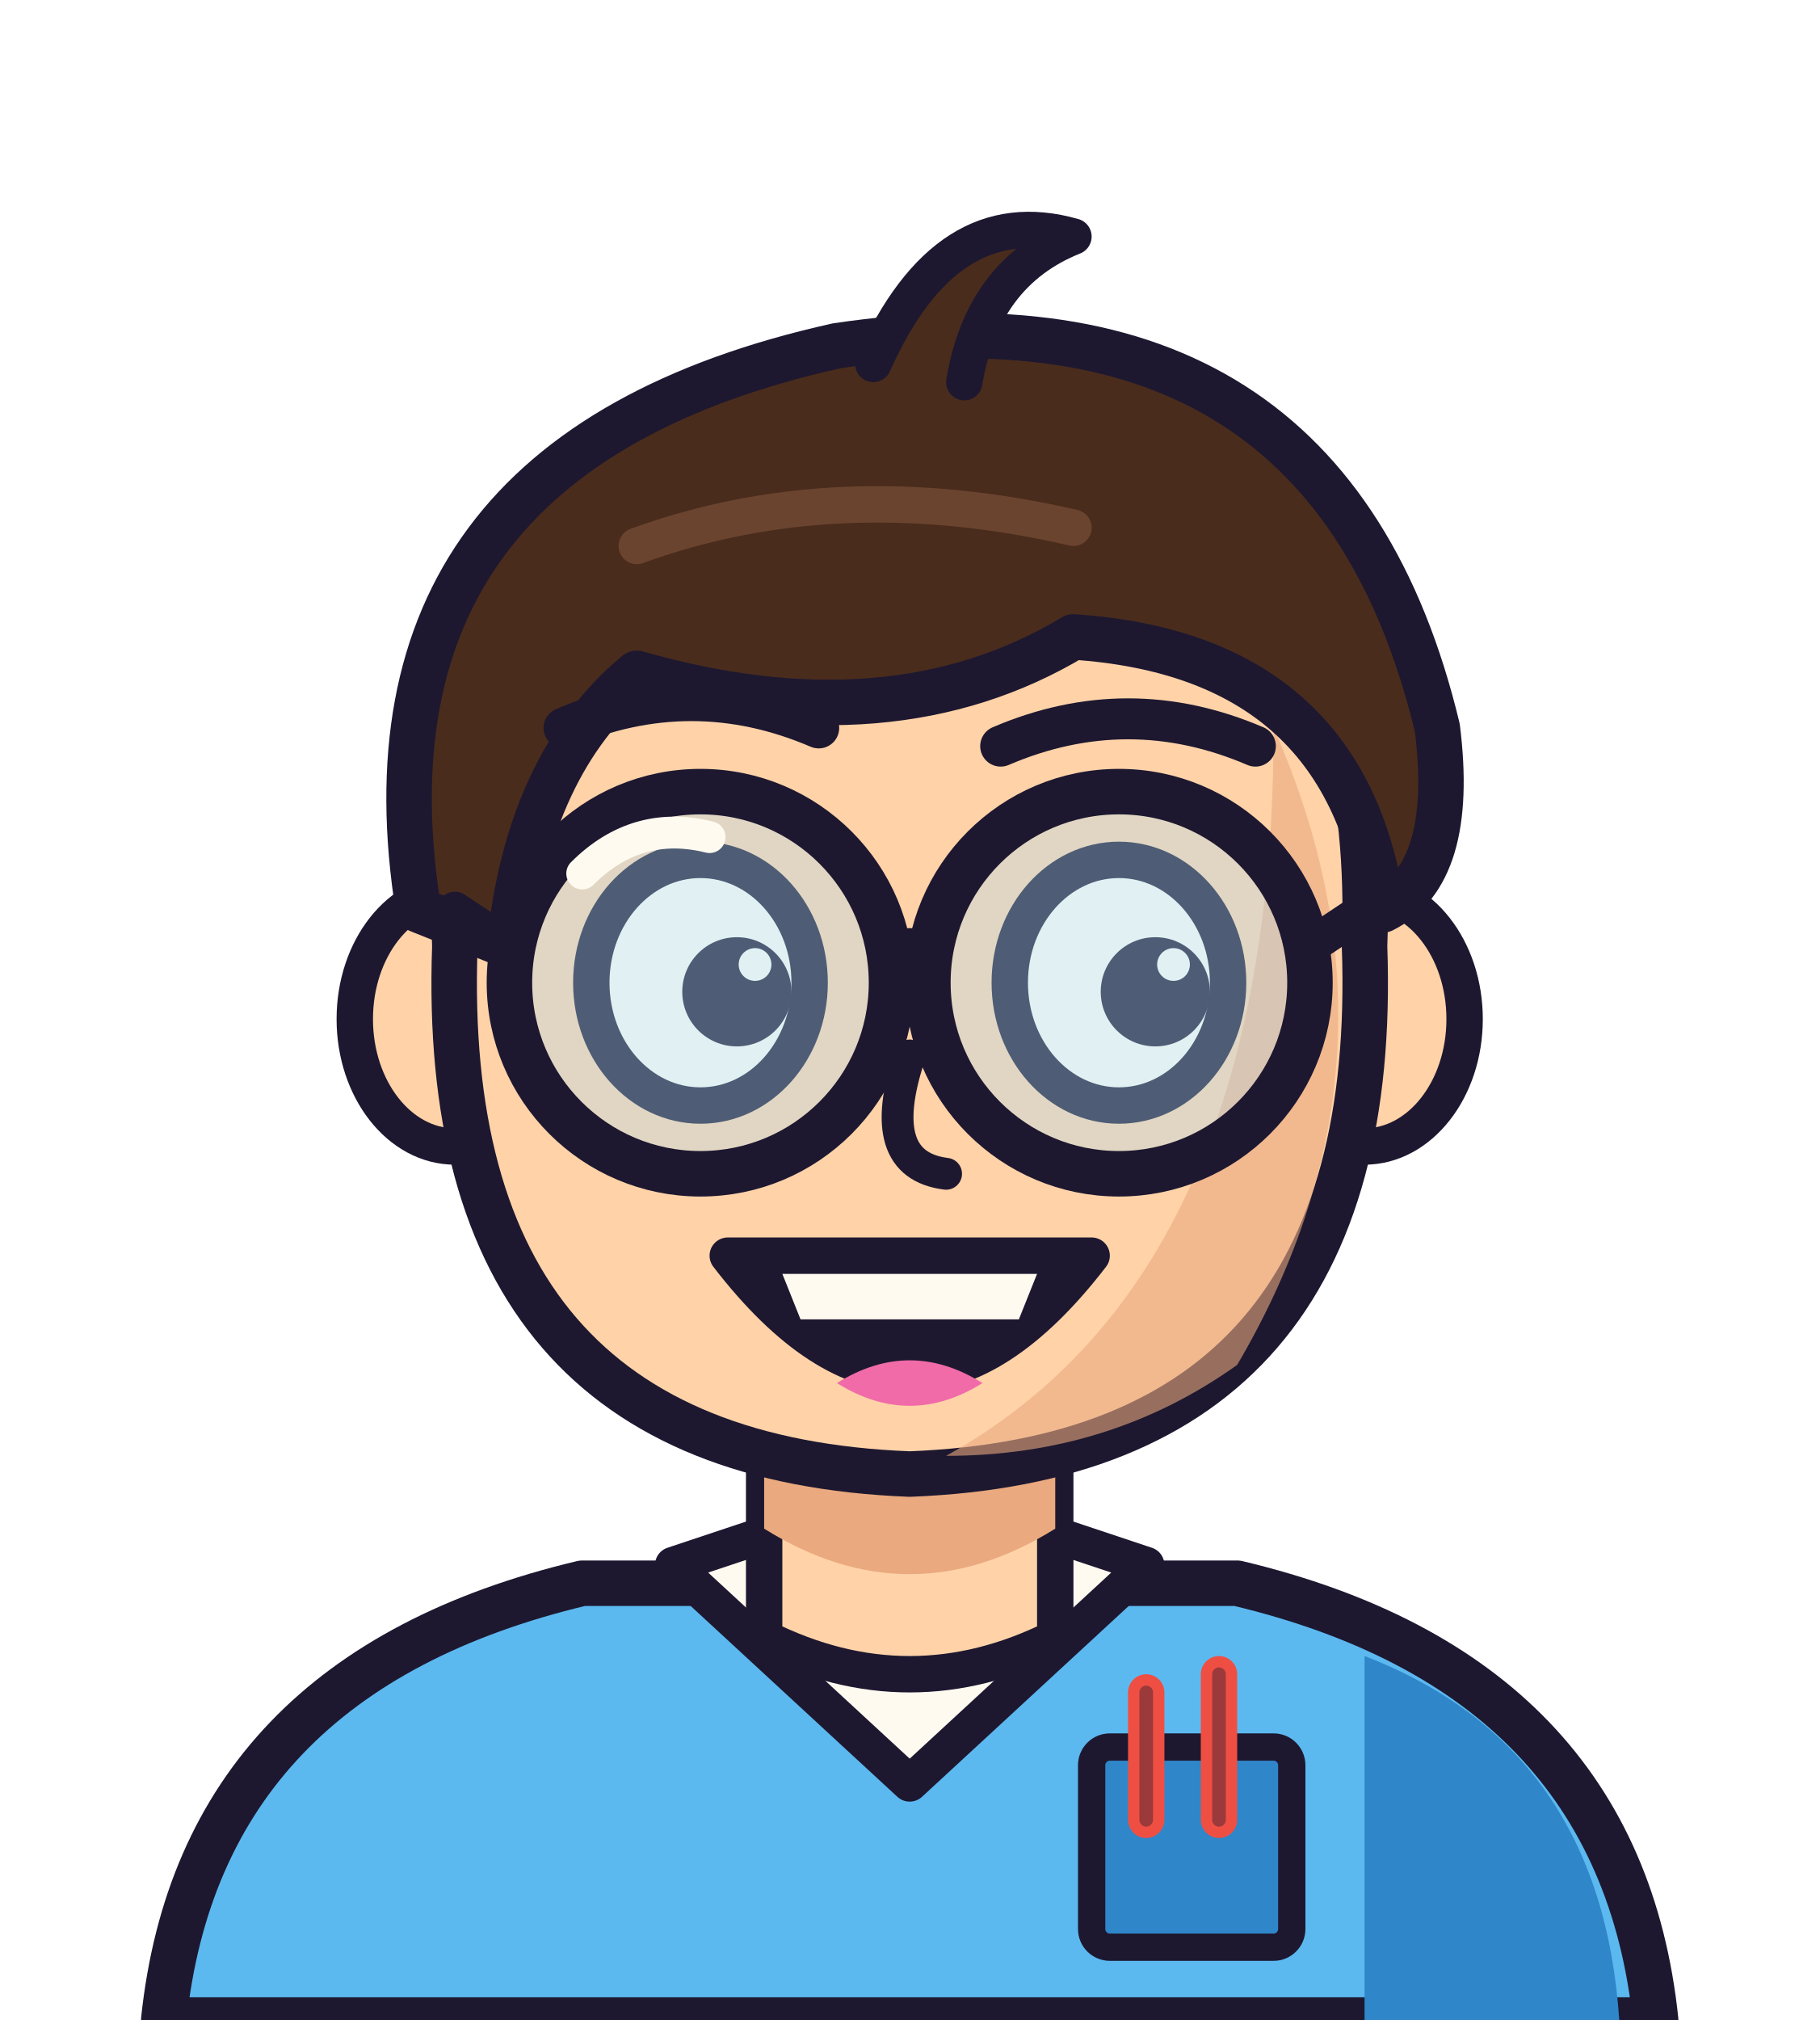
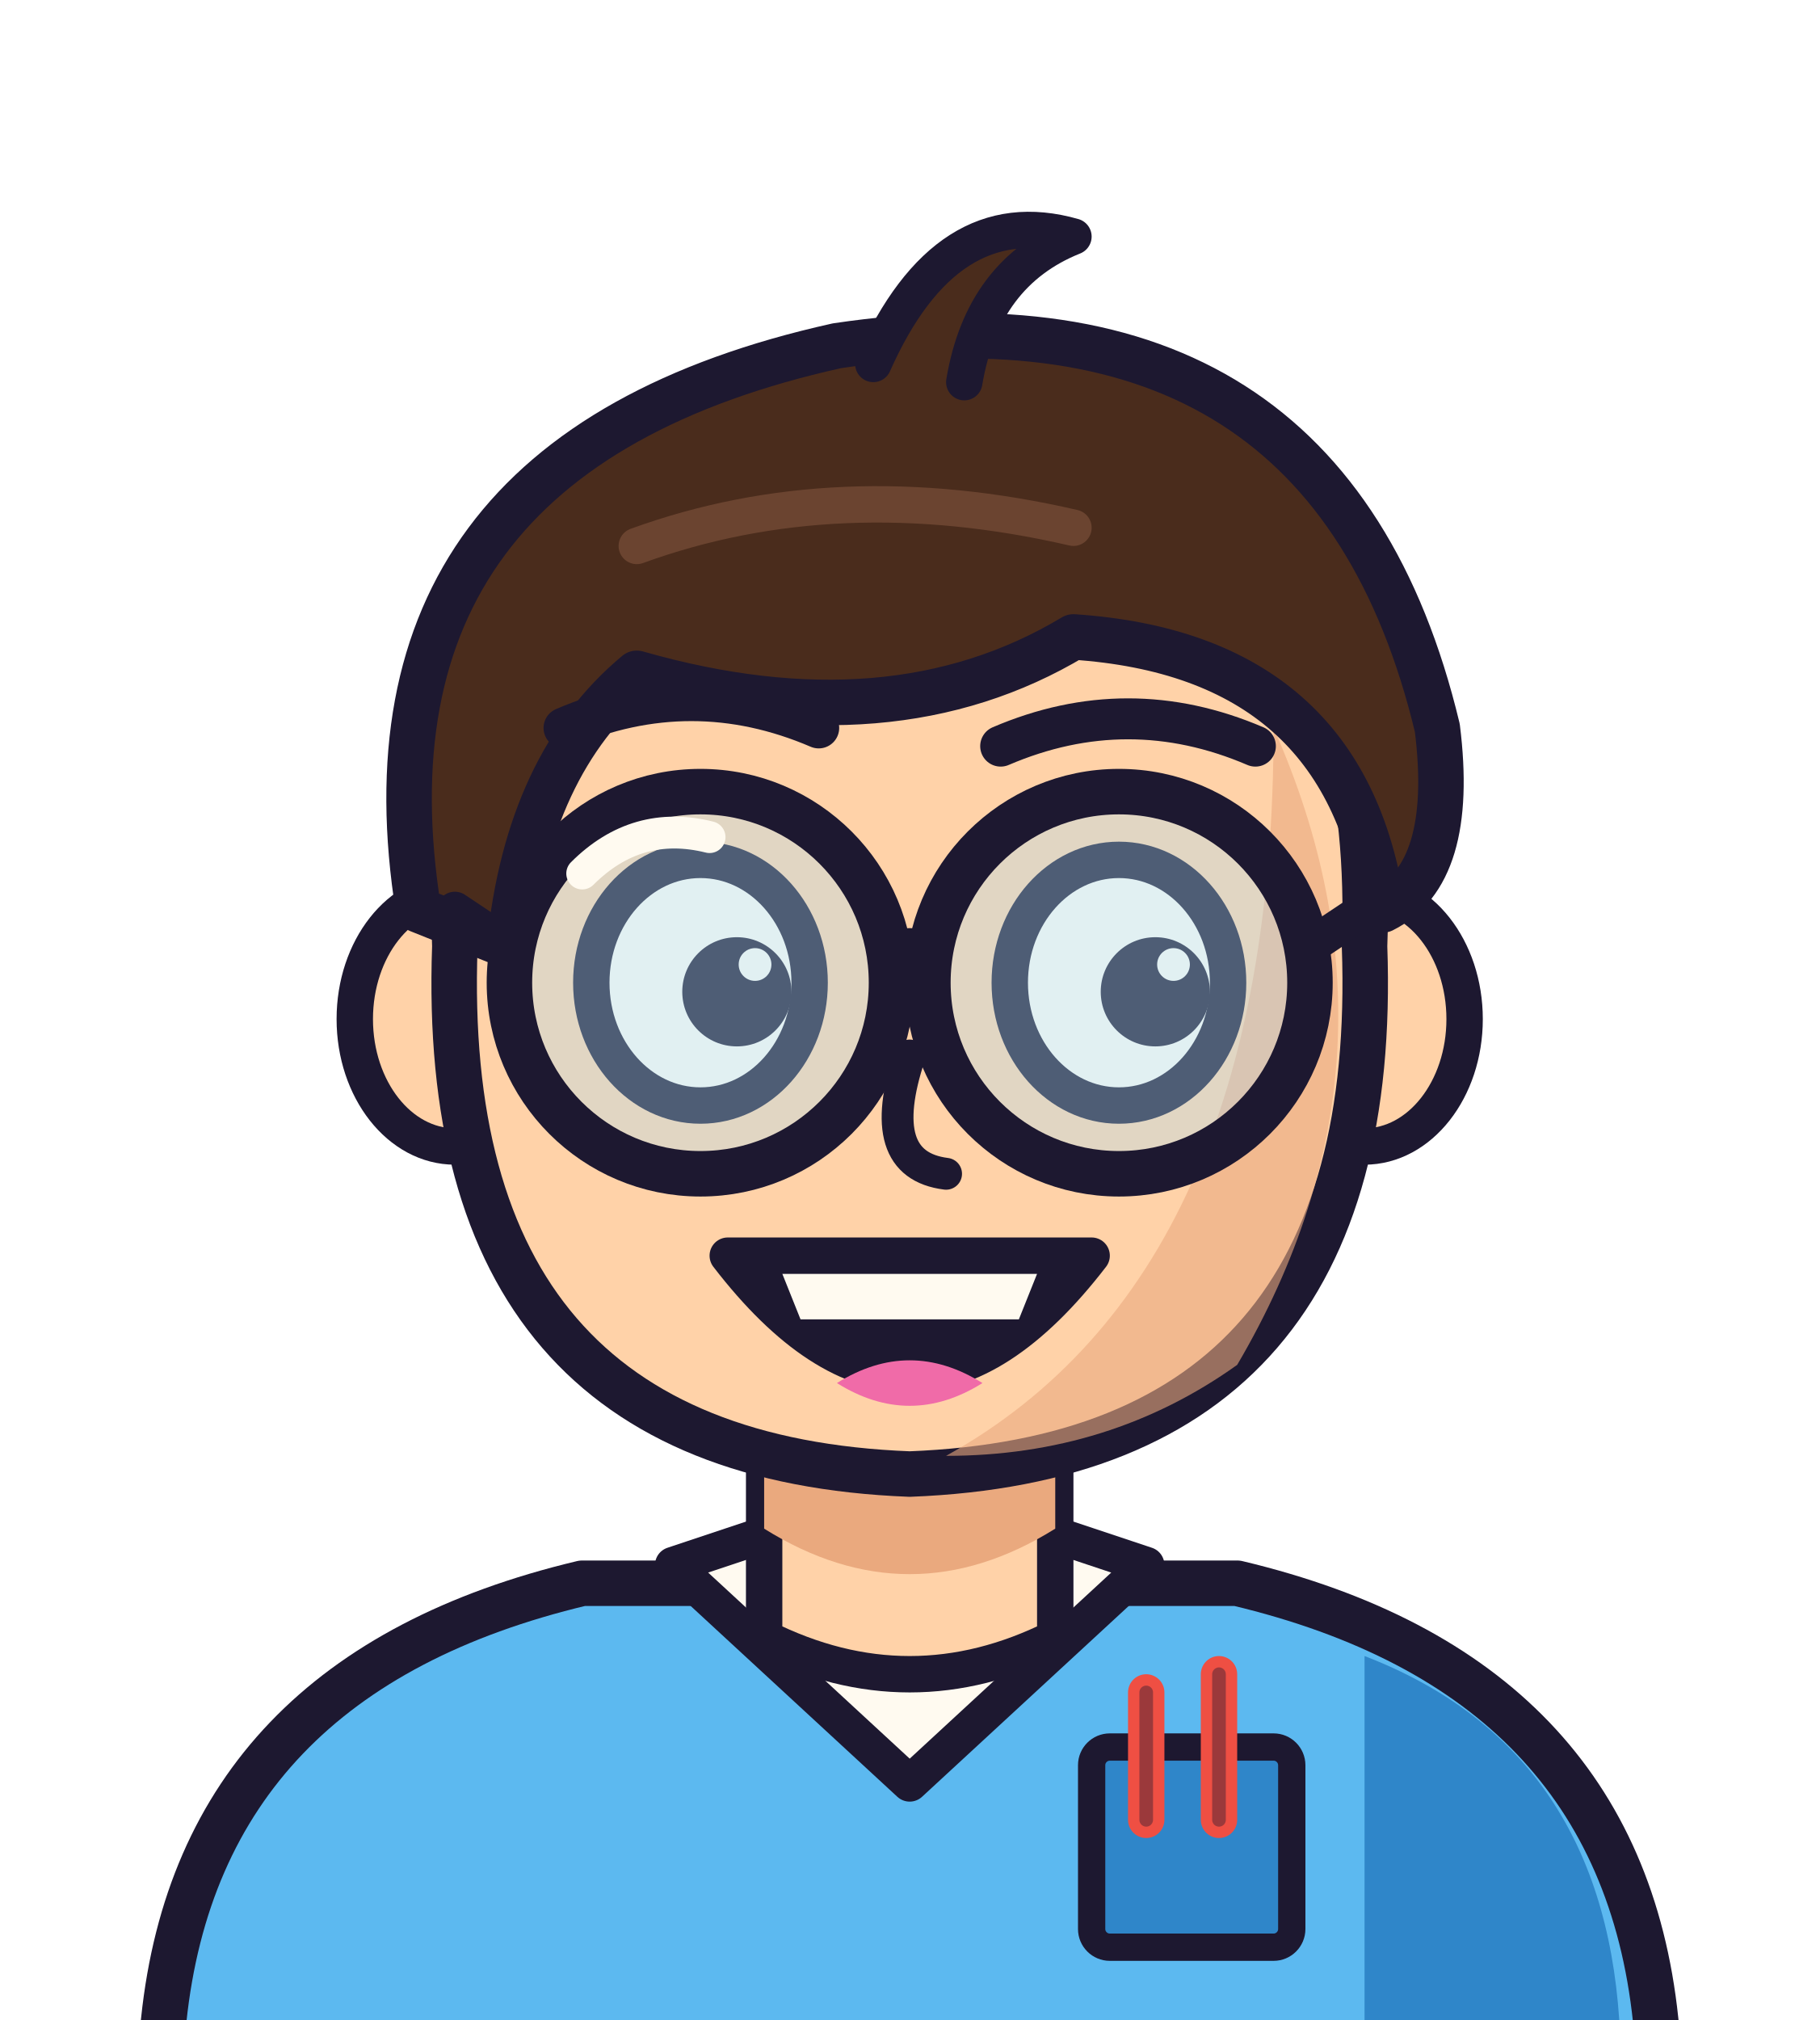
<svg xmlns="http://www.w3.org/2000/svg" width="200" height="222" viewBox="0 0 200 222">
  <g>
    <g>
-       <path d="M18 222 Q22 184 64 174 L136 174 Q178 184 182 222 Z" fill="#5cb9f0" stroke="#1d1830" stroke-width="5" stroke-linejoin="round" stroke-linecap="round" />
+       <path d="M16 240 L18 222 Q22 184 64 174 L136 174 Q178 184 182 222 L184 240 Z" fill="#5cb9f0" stroke="#1d1830" stroke-width="5" stroke-linejoin="round" stroke-linecap="round" />
      <path d="M150 182 Q176 192 178 222 L150 222 Z" fill="#2f86c9" />
      <path d="M74 172 L100 196 L126 172 L114 168 L100 182 L86 168 Z" fill="#fffaf0" stroke="#1d1830" stroke-width="4" stroke-linejoin="round" stroke-linecap="round" />
    </g>
    <rect x="120" y="192" width="22" height="22" rx="2" fill="#2f86c9" stroke="#1d1830" stroke-width="3" stroke-linejoin="round" stroke-linecap="round" />
    <path d="M126 186 L126 200 M134 184 L134 200" stroke="#ef4f43" stroke-width="4" stroke-linecap="round" />
    <path d="M126 186 L126 200 M134 184 L134 200" stroke="#1d1830" stroke-width="1.5" stroke-linecap="round" opacity="0.4" />
    <g>
      <path d="M84 150 L84 180 Q100 188 116 180 L116 150 Z" fill="#ffd2a8" stroke="#1d1830" stroke-width="4" stroke-linejoin="round" stroke-linecap="round" />
      <path d="M84 158 Q100 170 116 158 L116 168 Q100 178 84 168 Z" fill="#eaa97e" />
    </g>
    <ellipse cx="50" cy="112" rx="11" ry="14" fill="#ffd2a8" stroke="#1d1830" stroke-width="4" stroke-linejoin="round" stroke-linecap="round" />
    <ellipse cx="150" cy="112" rx="11" ry="14" fill="#ffd2a8" stroke="#1d1830" stroke-width="4" stroke-linejoin="round" stroke-linecap="round" />
    <path d="M50 104 Q48 50 100 48 Q152 50 150 104 Q152 160 100 162 Q48 160 50 104 Z" fill="#ffd2a8" stroke="#1d1830" stroke-width="5" stroke-linejoin="round" stroke-linecap="round" />
    <path d="M140 80 Q156 116 136 150 Q122 160 104 160 Q140 140 140 80 Z" fill="#eaa97e" opacity="0.6" />
    <path d="M46 100 Q38 50 92 38 Q146 30 158 80 Q160 96 152 100 Q148 72 118 70 Q98 82 70 74 Q58 84 56 104 Z" fill="#4a2c1c" stroke="#1d1830" stroke-width="5" stroke-linejoin="round" stroke-linecap="round" />
    <path d="M96 40 Q104 22 118 26 Q108 30 106 42" fill="#4a2c1c" stroke="#1d1830" stroke-width="4" stroke-linejoin="round" stroke-linecap="round" />
    <path d="M70 60 Q92 52 118 58" fill="none" stroke="#6b4430" stroke-width="4" stroke-linecap="round" />
    <g>
      <ellipse cx="77" cy="108" rx="12" ry="13.5" fill="#fffaf0" stroke="#1d1830" stroke-width="4" stroke-linejoin="round" stroke-linecap="round" />
      <ellipse cx="123" cy="108" rx="12" ry="13.5" fill="#fffaf0" stroke="#1d1830" stroke-width="4" stroke-linejoin="round" stroke-linecap="round" />
      <circle cx="81" cy="109" r="6" fill="#1d1830" />
      <circle cx="127" cy="109" r="6" fill="#1d1830" />
      <circle cx="83" cy="106" r="1.8" fill="#fffaf0" />
      <circle cx="129" cy="106" r="1.8" fill="#fffaf0" />
    </g>
    <g fill="none">
      <circle cx="77" cy="108" r="21" fill="#a9dcf7" fill-opacity="0.35" stroke="#1d1830" stroke-width="5" stroke-linejoin="round" stroke-linecap="round" />
      <circle cx="123" cy="108" r="21" fill="#a9dcf7" fill-opacity="0.35" stroke="#1d1830" stroke-width="5" stroke-linejoin="round" stroke-linecap="round" />
      <path d="M98 106 Q100 102 102 106" stroke="#1d1830" stroke-width="4" stroke-linejoin="round" stroke-linecap="round" />
      <path d="M56 104 L50 100 M144 104 L150 100" stroke="#1d1830" stroke-width="4" stroke-linejoin="round" stroke-linecap="round" />
      <path d="M64 96 Q70 90 78 92" stroke="#fffaf0" stroke-width="3.5" stroke-linecap="round" />
    </g>
    <path d="M62 80 Q76 74 90 80 M110 82 Q124 76 138 82" fill="none" stroke="#1d1830" stroke-width="4.5" stroke-linejoin="round" stroke-linecap="round" />
    <path d="M100 116 Q96 128 104 129" fill="none" stroke="#1d1830" stroke-width="3.5" stroke-linejoin="round" stroke-linecap="round" />
    <g>
      <path d="M80 138 Q100 164 120 138 Z" fill="#1d1830" stroke="#1d1830" stroke-width="4" stroke-linejoin="round" stroke-linecap="round" />
      <path d="M86 140 L114 140 L112 145 L88 145 Z" fill="#fffaf0" />
      <path d="M92 152 Q100 147 108 152 Q100 157 92 152 Z" fill="#f06ba8" />
    </g>
  </g>
</svg>
